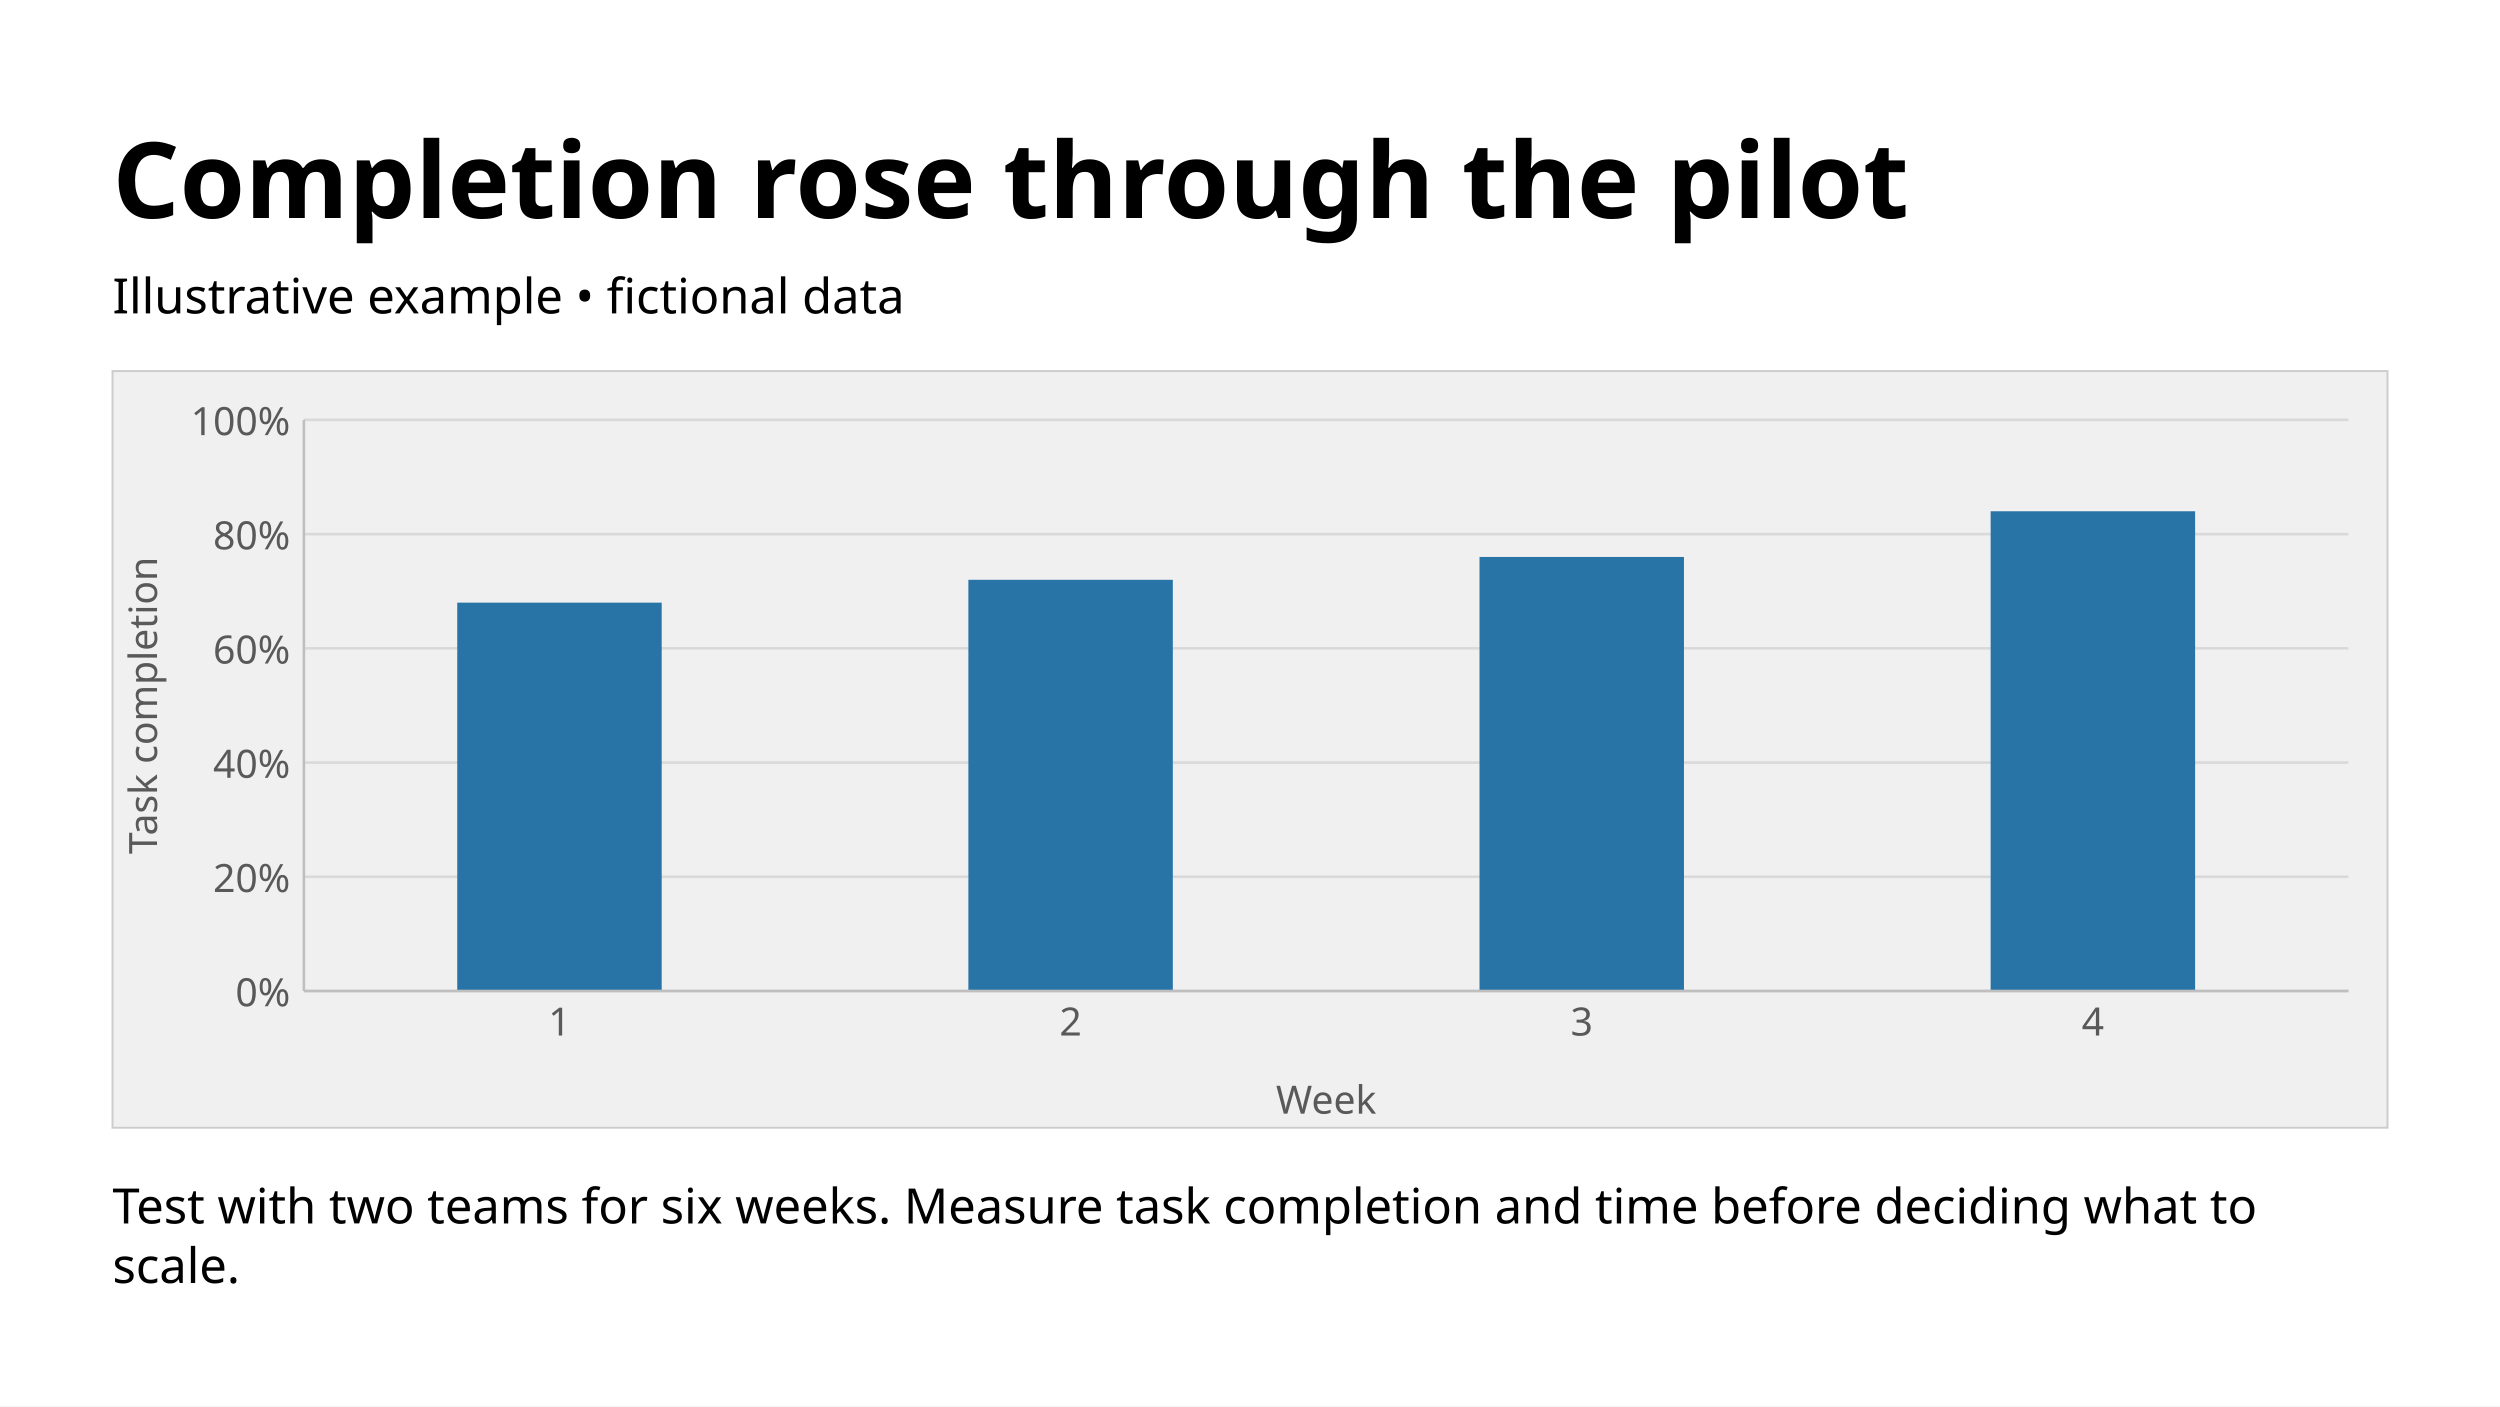
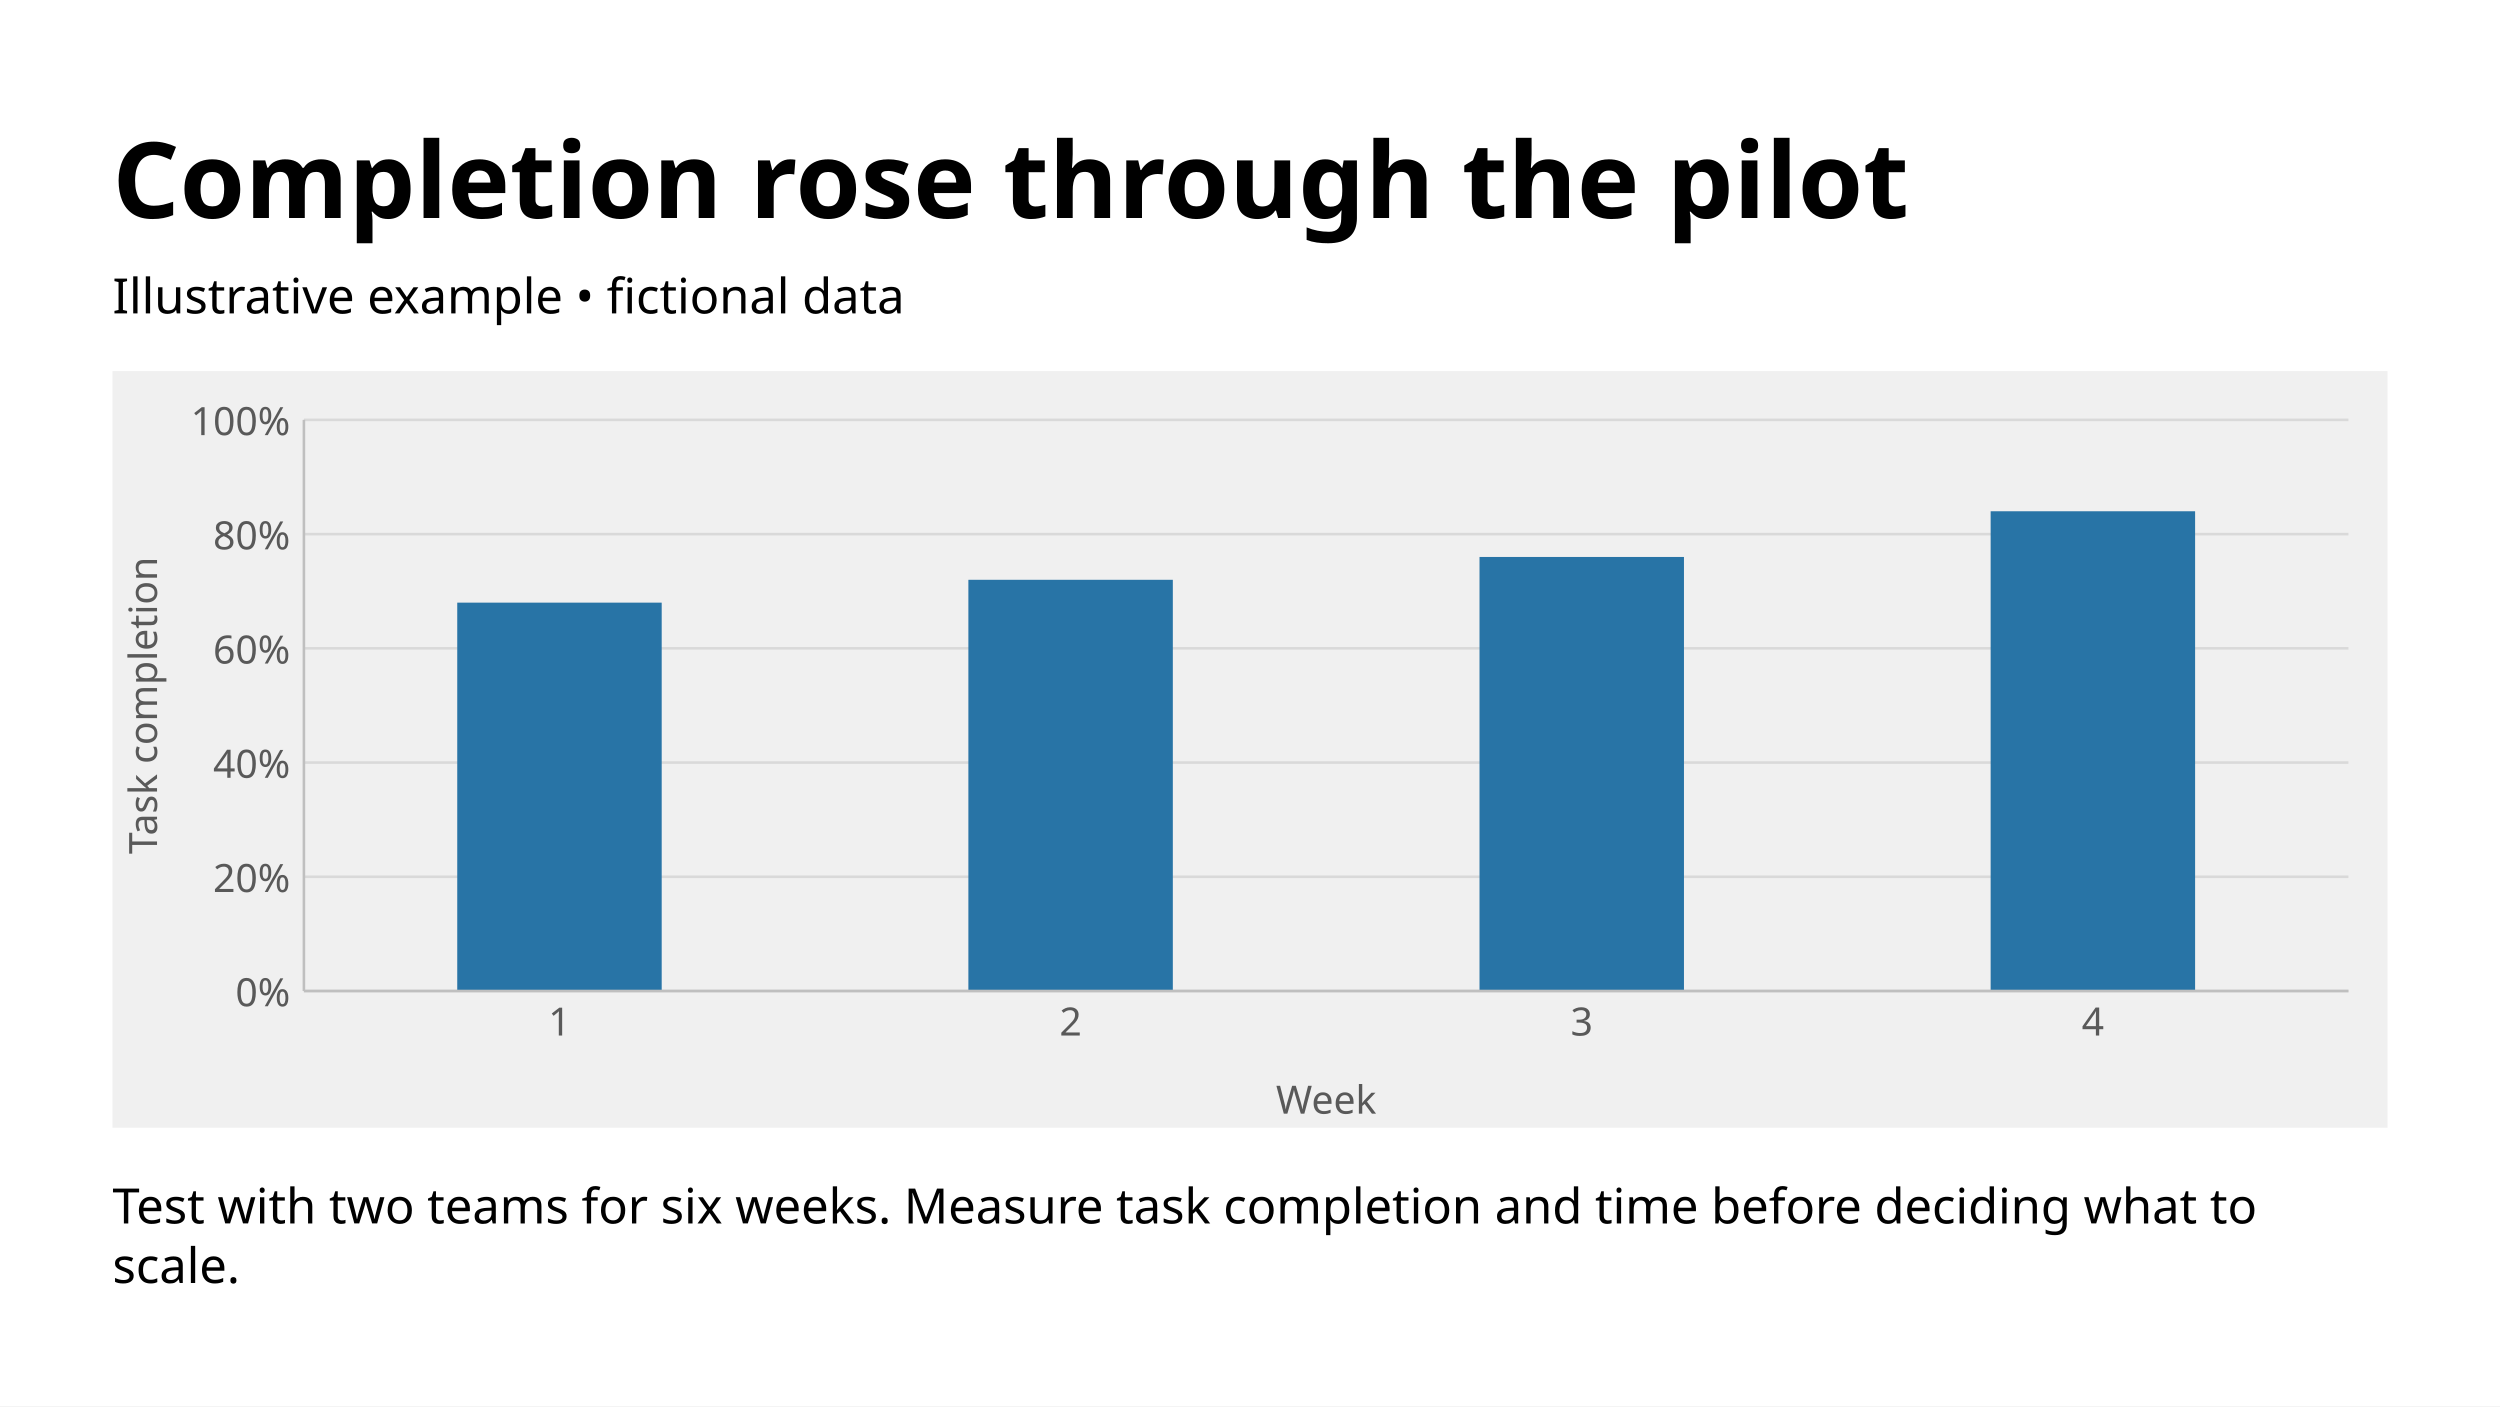
<svg xmlns="http://www.w3.org/2000/svg" aria-label="Completion rose through the pilot" aria-roledescription="slide" height="720" role="group" viewBox="0 0 1280 720" width="1280">
  <rect aria-hidden="true" fill="#FFFFFF" height="720" opacity="1" width="1280" x="0" y="0" />
  <g>
    <text fill="#000000" font-family="Aptos Display, sans-serif" font-size="54" font-weight="700" style="white-space:pre" text-anchor="start" x="57.6" xml:space="preserve" y="111.6">Completion rose through the pilot</text>
  </g>
  <g>
    <text fill="#000000" font-family="Aptos, sans-serif" font-size="25" font-weight="400" style="white-space:pre" text-anchor="start" x="57.6" xml:space="preserve" y="160.48">Illustrative example • fictional data</text>
  </g>
  <g>
-     <rect fill="#F0F0F0" height="387.42" stroke="#CCCCCC" stroke-width="1" width="1164.8" x="57.6" y="189.98" />
+     <rect fill="#F0F0F0" height="387.42" width="1164.8" x="57.6" y="189.98" />
    <g>
      <text fill="#595959" font-family="Aptos, sans-serif" font-size="20" font-weight="400" style="white-space:pre" text-anchor="middle" x="286.45" xml:space="preserve" y="530.2">1</text>
    </g>
    <g>
      <text fill="#595959" font-family="Aptos, sans-serif" font-size="20" font-weight="400" style="white-space:pre" text-anchor="middle" x="548.15" xml:space="preserve" y="530.2">2</text>
    </g>
    <g>
      <text fill="#595959" font-family="Aptos, sans-serif" font-size="20" font-weight="400" style="white-space:pre" text-anchor="middle" x="809.85" xml:space="preserve" y="530.2">3</text>
    </g>
    <g>
      <text fill="#595959" font-family="Aptos, sans-serif" font-size="20" font-weight="400" style="white-space:pre" text-anchor="middle" x="1071.55" xml:space="preserve" y="530.2">4</text>
    </g>
    <line stroke="#D9D9D9" stroke-width="1.333" x1="155.6" x2="1202.4" y1="507.4" y2="507.4" />
    <g>
      <text fill="#595959" font-family="Aptos, sans-serif" font-size="20" font-weight="400" style="white-space:pre" text-anchor="end" x="148.6" xml:space="preserve" y="515.2">0%</text>
    </g>
    <line stroke="#D9D9D9" stroke-width="1.333" x1="155.6" x2="1202.4" y1="448.916" y2="448.916" />
    <g>
      <text fill="#595959" font-family="Aptos, sans-serif" font-size="20" font-weight="400" style="white-space:pre" text-anchor="end" x="148.6" xml:space="preserve" y="456.716">20%</text>
    </g>
    <line stroke="#D9D9D9" stroke-width="1.333" x1="155.6" x2="1202.4" y1="390.432" y2="390.432" />
    <g>
      <text fill="#595959" font-family="Aptos, sans-serif" font-size="20" font-weight="400" style="white-space:pre" text-anchor="end" x="148.6" xml:space="preserve" y="398.232">40%</text>
    </g>
    <line stroke="#D9D9D9" stroke-width="1.333" x1="155.6" x2="1202.4" y1="331.948" y2="331.948" />
    <g>
      <text fill="#595959" font-family="Aptos, sans-serif" font-size="20" font-weight="400" style="white-space:pre" text-anchor="end" x="148.6" xml:space="preserve" y="339.748">60%</text>
    </g>
    <line stroke="#D9D9D9" stroke-width="1.333" x1="155.6" x2="1202.4" y1="273.464" y2="273.464" />
    <g>
      <text fill="#595959" font-family="Aptos, sans-serif" font-size="20" font-weight="400" style="white-space:pre" text-anchor="end" x="148.6" xml:space="preserve" y="281.264">80%</text>
    </g>
    <line stroke="#D9D9D9" stroke-width="1.333" x1="155.6" x2="1202.4" y1="214.98" y2="214.98" />
    <g>
      <text fill="#595959" font-family="Aptos, sans-serif" font-size="20" font-weight="400" style="white-space:pre" text-anchor="end" x="148.6" xml:space="preserve" y="222.78">100%</text>
    </g>
    <rect fill="#2874A6" height="198.846" width="104.68" x="234.11" y="308.554" />
    <rect fill="#2874A6" height="210.542" width="104.68" x="495.81" y="296.858" />
    <rect fill="#2874A6" height="222.239" width="104.68" x="757.51" y="285.161" />
    <rect fill="#2874A6" height="245.633" width="104.68" x="1019.21" y="261.767" />
    <line stroke="#BFBFBF" stroke-width="1.333" x1="155.6" x2="155.6" y1="214.98" y2="507.4" />
    <line stroke="#BFBFBF" stroke-width="1.333" x1="155.6" x2="1202.4" y1="507.4" y2="507.4" />
    <g>
      <text fill="#595959" font-family="Aptos, sans-serif" font-size="20" font-weight="400" style="white-space:pre" text-anchor="middle" x="679" xml:space="preserve" y="570.2">Week</text>
    </g>
    <g transform="rotate(-90 72.6 361.19)">
      <g>
        <text fill="#595959" font-family="Aptos, sans-serif" font-size="20" font-weight="400" style="white-space:pre" text-anchor="middle" x="72.6" xml:space="preserve" y="368.99">Task completion</text>
      </g>
    </g>
  </g>
  <g>
    <text fill="#000000" font-family="Aptos, sans-serif" font-size="25" font-weight="400" style="white-space:pre" text-anchor="start" x="57.6" xml:space="preserve" y="626.4">Test with two teams for six weeks. Measure task completion and time before deciding what to </text>
    <text fill="#000000" font-family="Aptos, sans-serif" font-size="25" font-weight="400" style="white-space:pre" text-anchor="start" x="57.6" xml:space="preserve" y="656.9">scale.</text>
  </g>
</svg>
